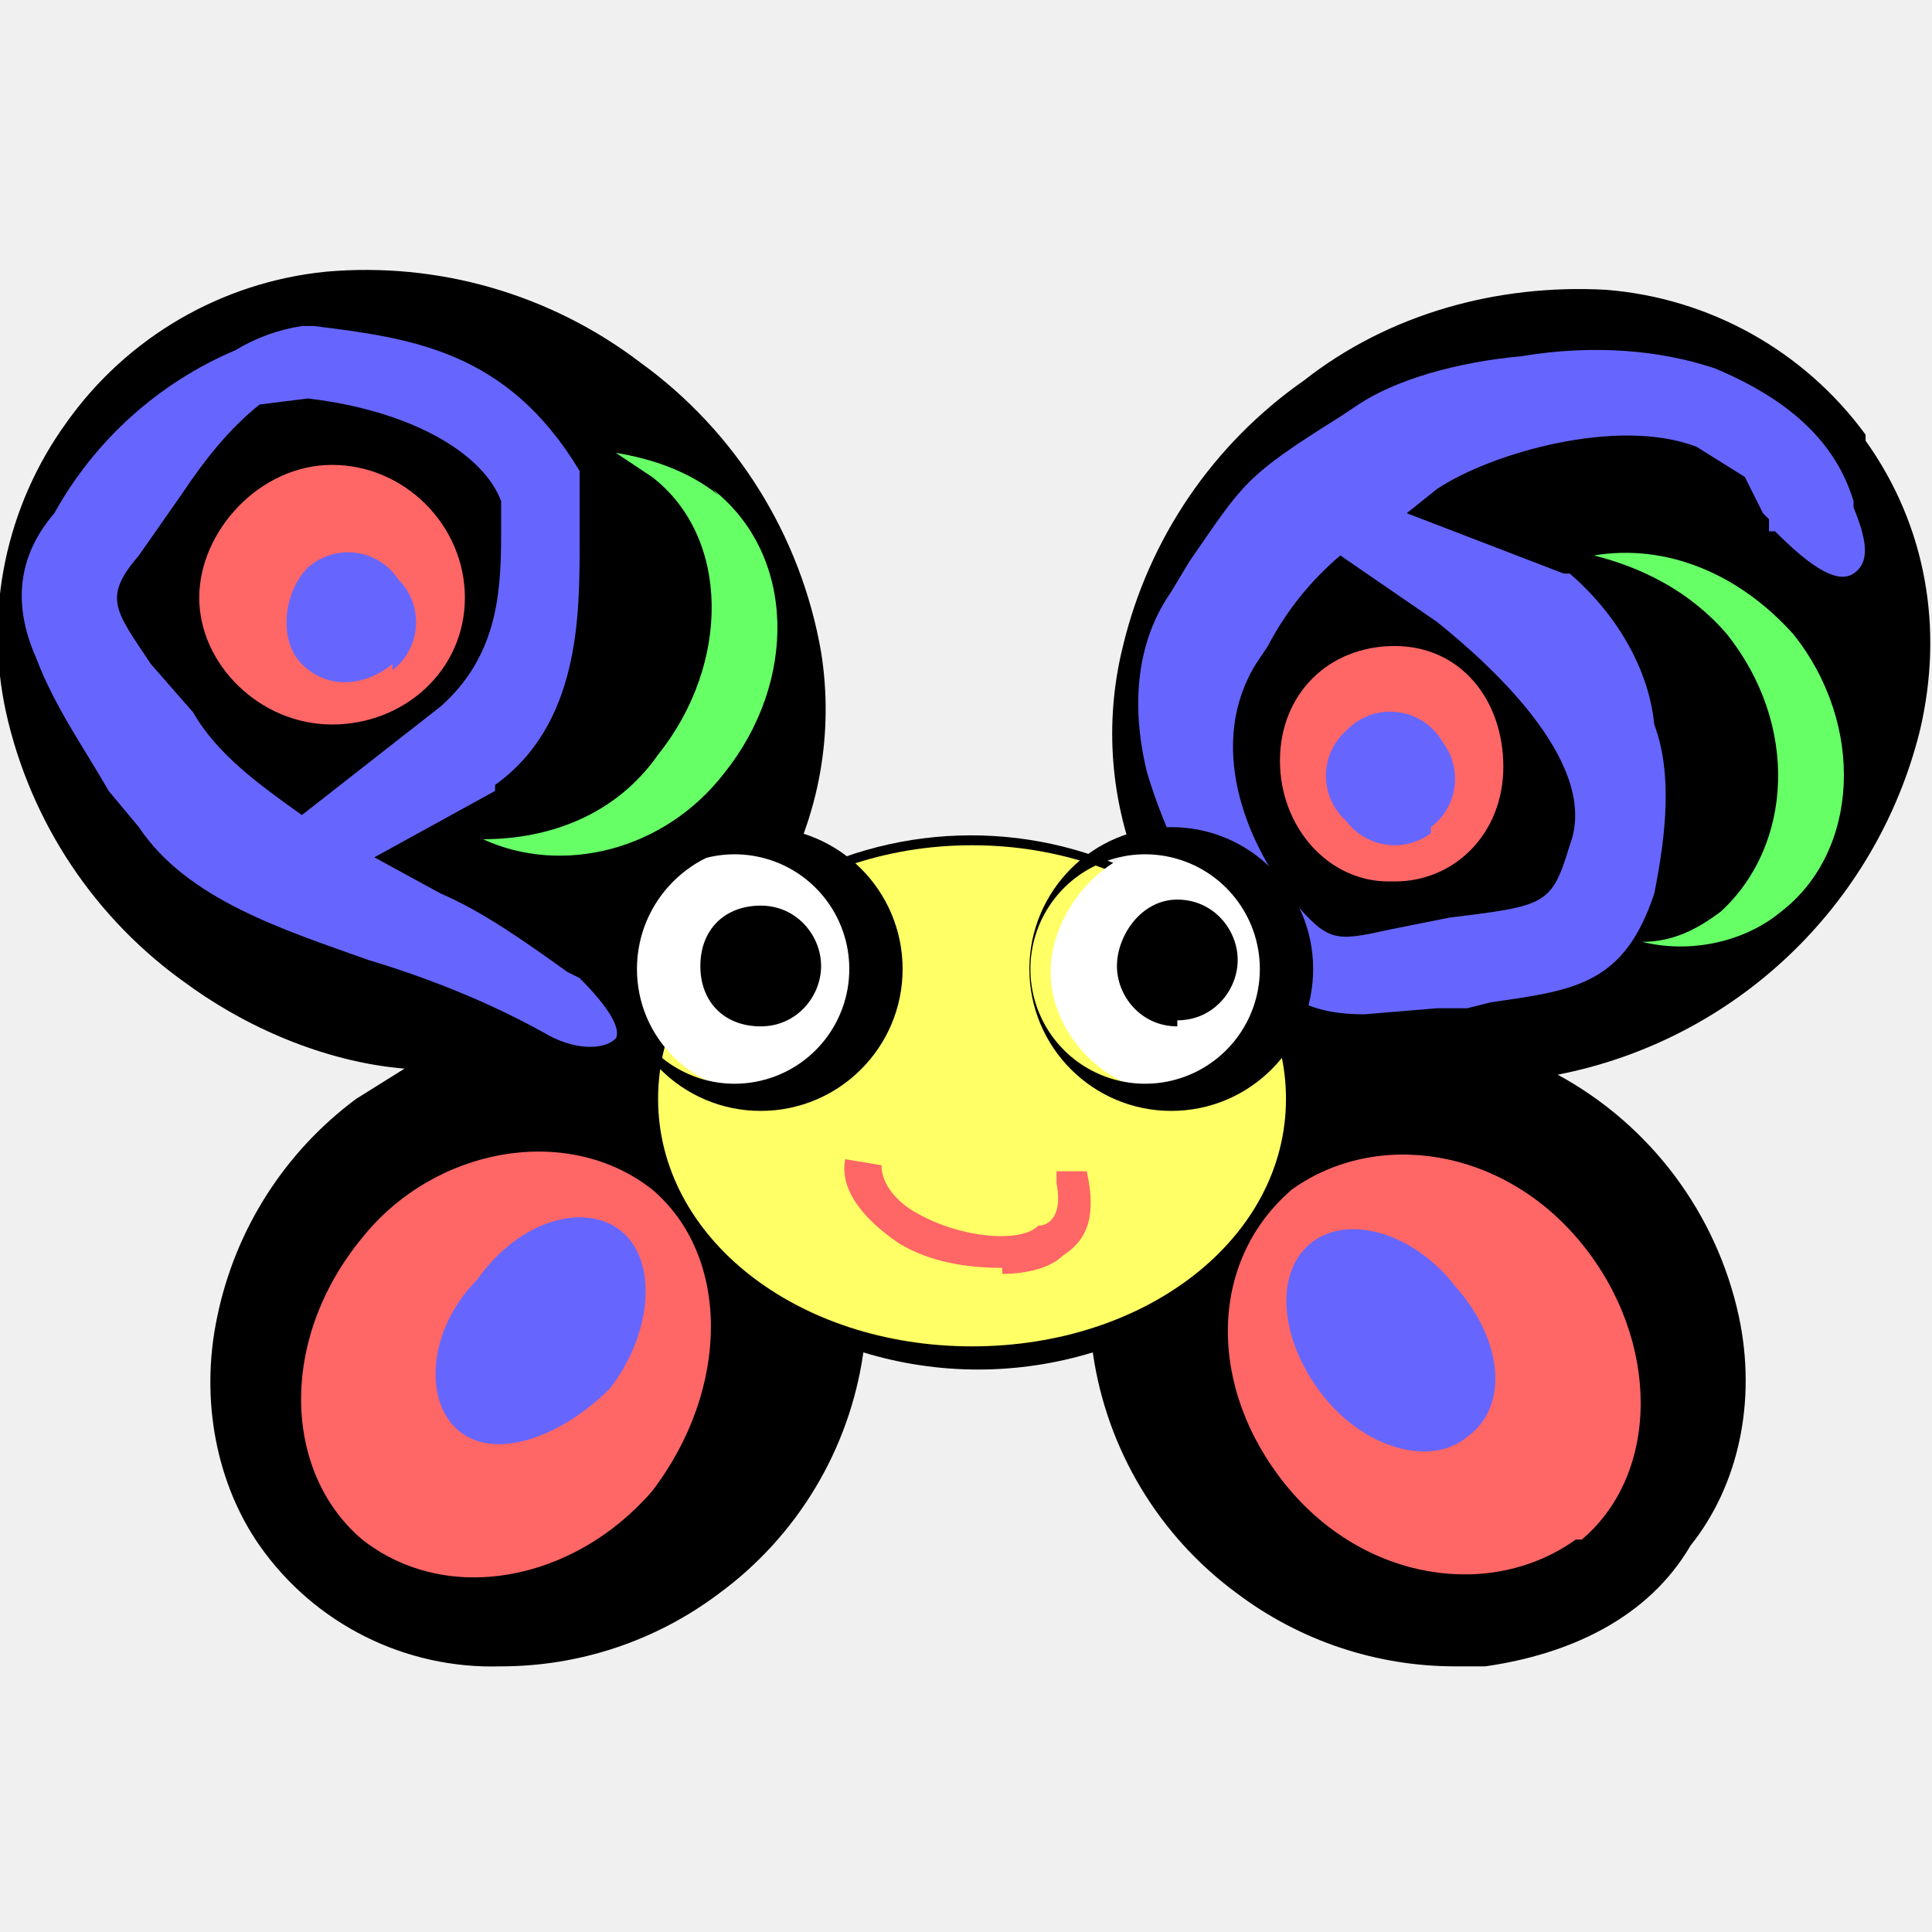
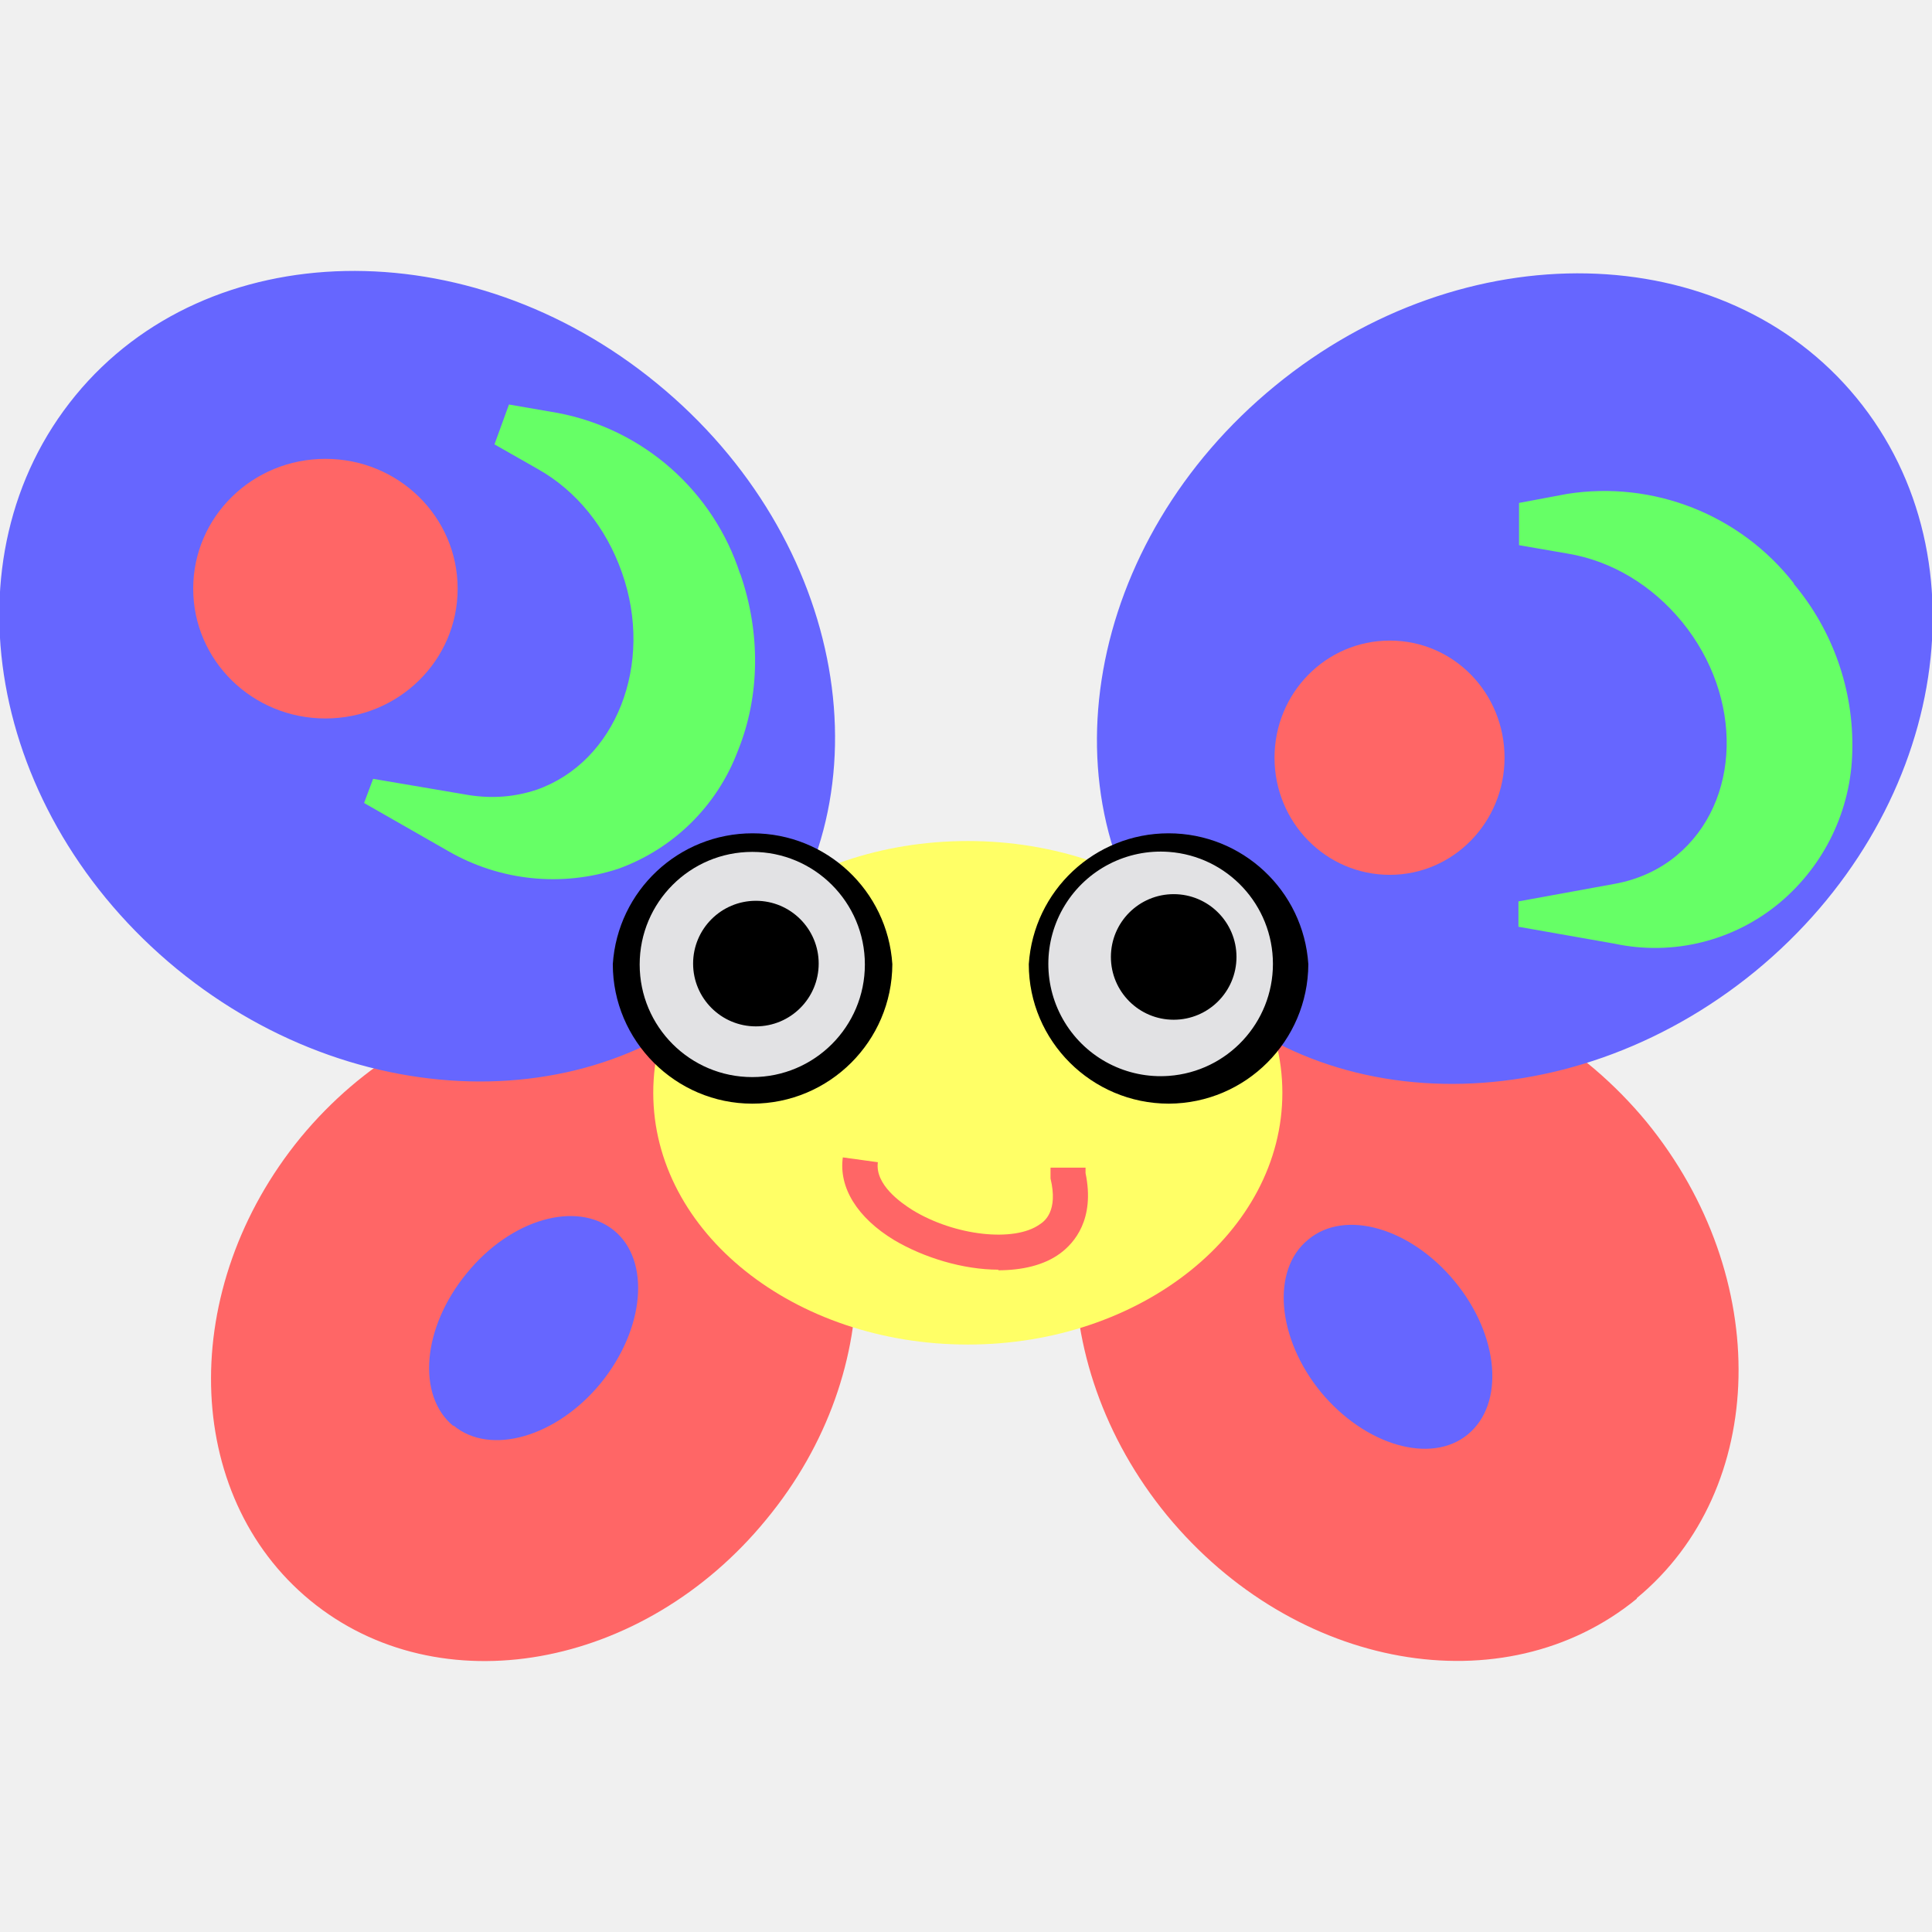
<svg xmlns="http://www.w3.org/2000/svg" viewBox="0 0 32 32">
-   <path d="M30.9 7.2a5.9 5.9 0 0 0-4.3-2.4c-1.8-.1-3.6.4-5 1.5a7.5 7.5 0 0 0-3 4.4 6 6 0 0 0 .3 3.8 6.3 6.3 0 0 0-6 .2 6 6 0 0 0 .7-3.9 7.5 7.5 0 0 0-3-4.8 7.5 7.5 0 0 0-5.2-1.5A6 6 0 0 0 1.1 7a6 6 0 0 0-1 4.8 7.5 7.5 0 0 0 3 4.5c1.1.8 2.4 1.3 3.6 1.4l-.8.5a6 6 0 0 0-2.3 3.6c-.3 1.4 0 2.8.7 3.8a4.7 4.7 0 0 0 4 2 6 6 0 0 0 3.6-1.2 6 6 0 0 0 2.4-4 6.5 6.5 0 0 0 3.8 0 6 6 0 0 0 2.4 4 6 6 0 0 0 3.6 1.2h.5c1.4-.2 2.7-.8 3.4-2 .8-1 1.1-2.4.8-3.8a6 6 0 0 0-3-4 7.7 7.7 0 0 0 6-5.7c.4-1.7.1-3.4-.9-4.8Z" />
-   <g fill-rule="evenodd">
-     <path d="M11.9 8.2c-.5-.4-1.1-.6-1.7-.7l.6.4c1.3 1 1.3 3.1.1 4.6-.7 1-1.8 1.4-2.9 1.4 1.3.6 3 .2 4-1.1 1.2-1.5 1.2-3.6-.2-4.7Z" fill="#6f6" />
-     <path d="m9.6 16.2-.2-.1c-.7-.5-1.4-1-2.1-1.3l-1.1-.6 2-1.1V13c1.4-1 1.4-2.8 1.4-4V7.8c-1.2-2-2.8-2.2-4.4-2.4H5a3 3 0 0 0-1.1.4 6.2 6.2 0 0 0-3 2.7c-.6.7-.7 1.5-.3 2.4.3.8.8 1.5 1.2 2.2l.5.6c.8 1.2 2.4 1.7 3.8 2.2 1 .3 2 .7 2.9 1.2.5.3 1 .3 1.2.1.1-.2-.2-.6-.6-1ZM5 13.5c-.7-.5-1.4-1-1.8-1.7l-.7-.8c-.6-.9-.8-1.1-.2-1.8l.7-1c.4-.6.8-1.1 1.3-1.5l.8-.1c1.7.2 2.9.9 3.2 1.7v.6c0 1-.1 2-1 2.8L5 13.5Z" fill="#66f" />
-     <path d="M5.5 12c-1.2 0-2.2-1-2.2-2.1s1-2.2 2.2-2.2 2.2 1 2.2 2.2-1 2.1-2.2 2.1Z" fill="#f66" />
-     <path d="M6.5 11c-.5.4-1.1.4-1.5 0s-.3-1.2.1-1.6a1 1 0 0 1 1.5.2 1 1 0 0 1-.1 1.5Z" fill="#66f" />
-   </g>
-   <path d="M6 25.5c-1.3-1.1-1.4-3.3 0-5 1.2-1.5 3.4-1.9 4.8-.8 1.3 1.1 1.3 3.3 0 5-1.3 1.5-3.4 1.9-4.8.8Z" fill="#f66" fill-rule="evenodd" />
-   <path d="M7.6 23.7c-.6-.5-.5-1.7.3-2.5.7-1 1.8-1.3 2.4-.8.6.5.5 1.7-.2 2.6-.8.8-1.9 1.2-2.5.7Z" fill="#66f" fill-rule="evenodd" />
-   <path d="M26.1 25.5c-1.4 1-3.5.7-4.8-.9-1.3-1.6-1.3-3.7.1-4.9 1.4-1 3.5-.7 4.8.9 1.3 1.6 1.3 3.8 0 4.9Z" fill="#f66" fill-rule="evenodd" />
-   <path d="M24.3 23.8c-.6.5-1.7.2-2.4-.7-.7-.9-.8-2-.2-2.5.6-.5 1.7-.2 2.4.7.8.9.9 2 .2 2.5Z" fill="#66f" fill-rule="evenodd" />
-   <g fill-rule="evenodd">
-     <path d="M29.7 10.5c-.9-1-2.1-1.5-3.3-1.3.8.2 1.6.6 2.2 1.3 1.2 1.5 1.1 3.5-.1 4.6-.4.3-.8.5-1.3.5.8.2 1.7 0 2.3-.5 1.3-1 1.4-3.1.2-4.6Z" fill="#6f6" />
-     <path d="M23 14.6c-1 0-1.8-.9-1.8-2s.8-1.9 1.9-1.9 1.8.9 1.8 2-.8 1.9-1.8 1.9Z" fill="#f66" />
-     <path d="M23.7 13.8a1 1 0 0 1-1.4-.2 1 1 0 0 1 0-1.5 1 1 0 0 1 1.6.2 1 1 0 0 1-.2 1.4Z" fill="#66f" />
-     <path d="M30.7 8.3c-.3-1-1.1-1.7-2.3-2.2-.9-.3-2-.4-3.2-.2-1.1.1-2.1.4-2.7.8l-.3.2c-1.6 1-1.6 1.1-2.5 2.4l-.3.5c-.7 1-.6 2.2-.4 3 .3 1 .8 2 1.4 2.8.8 1 1.4 1.2 2.2 1.2l1.2-.1h.5l.4-.1c1.4-.2 2.2-.3 2.7-1.8.2-1 .3-2 0-2.8-.1-1-.7-1.9-1.4-2.5h-.1l-2.6-1 .5-.4c.9-.6 3-1.2 4.3-.7l.8.5.3.6.1.1v.2h.1c.5.5 1 .9 1.3.7.3-.2.2-.6 0-1.1ZM26 14c-.3 1-.4 1-2 1.2l-1 .2c-.9.2-1 .2-1.6-.5-.8-1-1.4-2.6-.6-3.9l.2-.3a5 5 0 0 1 1.2-1.5l1.6 1.1c1 .8 2.7 2.4 2.2 3.7Z" fill="#66f" />
-   </g>
-   <path d="M16.1 22.3c-2.9 0-5.2-1.8-5.2-4.1s2.3-4.2 5.2-4.2 5.2 1.9 5.2 4.2-2.3 4.1-5.2 4.1Z" fill="#ff6" fill-rule="evenodd" />
-   <path d="M16.6 21c-.6 0-1.2-.1-1.7-.4-.6-.4-1-.9-.9-1.4l.6.1c0 .4.4.7.6.8.7.4 1.7.5 2 .2.2 0 .4-.2.3-.7v-.2h.5c.2.9-.1 1.2-.4 1.4-.2.2-.6.3-1 .3Z" fill="#f66" />
-   <path d="M12.6 18.1a2 2 0 1 1 0-4.1c1 0 2 1 2 2s-.9 2.1-2 2.1Z" fill="#fff" fill-rule="evenodd" />
-   <path d="M12.6 18.4a2.3 2.3 0 1 1 0-4.7 2.3 2.3 0 0 1 0 4.7Zm0-4.2a1.9 1.9 0 1 0 0 3.7 1.9 1.9 0 0 0 0-3.7Z" />
-   <path d="M19.4 18.1c-1.1 0-2-1-2-2s.9-2.1 2-2.1 2 1 2 2-.8 2.1-2 2.1Z" fill="#fff" fill-rule="evenodd" />
-   <path d="M19.4 18.4a2.3 2.3 0 1 1 0-4.7 2.3 2.3 0 0 1 0 4.7Zm0-4.2a1.9 1.9 0 1 0 0 3.7 1.9 1.9 0 0 0 0-3.7Z" />
-   <path d="M12.6 17c-.6 0-1-.4-1-1s.4-1 1-1 1 .5 1 1-.4 1-1 1ZM19.5 17c-.6 0-1-.5-1-1s.4-1.1 1-1.1 1 .5 1 1-.4 1-1 1Z" fill-rule="evenodd" />
+   <path d="M27.11 26.48c-2.2 1.8-5.67 1.18-7.78-1.38-2.1-2.56-2.02-6.09.16-7.89 2.2-1.8 5.67-1.18 7.78 1.37 2.1 2.57 2.02 6.09-.16 7.89ZM5.14 26.51c-2.13-1.75-2.2-5.18-.16-7.67 2.05-2.48 5.42-3.08 7.56-1.33 2.13 1.75 2.2 5.18.15 7.66-2.04 2.49-5.42 3.09-7.55 1.34Z" fill="#f66" fill-rule="evenodd" />
+   <path d="M19.43 15.89c-2.2-2.68-1.45-6.93 1.69-9.5 3.12-2.56 7.44-2.47 9.63.2 2.2 2.68 1.45 6.93-1.68 9.5-3.13 2.56-7.44 2.47-9.64-.2ZM12.57 15.85c2.2-2.68 1.45-6.93-1.69-9.5-3.12-2.56-7.44-2.47-9.63.2-2.2 2.68-1.45 6.93 1.68 9.5 3.13 2.56 7.44 2.47 9.64-.2Z" fill="#66f" fill-rule="evenodd" />
+   <path d="M5.39 11.9c-1.21 0-2.19-.96-2.19-2.15S4.18 7.6 5.39 7.6s2.19.96 2.19 2.15-.98 2.15-2.19 2.15Z" fill="#f66" fill-rule="evenodd" />
+   <path d="M7.51 23.62c-.61-.5-.52-1.63.22-2.53.73-.9 1.82-1.21 2.44-.71.61.5.51 1.63-.22 2.53-.73.89-1.83 1.21-2.44.7ZM24.31 23.76c-.61.5-1.7.18-2.43-.7-.73-.89-.83-2.03-.21-2.53.61-.51 1.7-.19 2.43.7.73.89.83 2.02.21 2.53Z" fill="#66f" fill-rule="evenodd" />
+   <path d="M23.02 14.49c-1.06 0-1.91-.87-1.91-1.94s.85-1.94 1.91-1.94 1.9.87 1.9 1.94-.85 1.94-1.9 1.94Z" fill="#f66" fill-rule="evenodd" />
+   <path d="M16.03 22.27c-2.88 0-5.21-1.86-5.21-4.17s2.33-4.17 5.21-4.17 5.21 1.87 5.21 4.17-2.33 4.17-5.21 4.17Z" fill="#ff6" fill-rule="evenodd" />
+   <path d="M16.54 21.03c-.59 0-1.24-.2-1.73-.49-.61-.37-.92-.87-.85-1.37l.58.08c-.05.37.38.67.57.79.7.43 1.69.54 2.11.24.08-.05.31-.22.18-.76v-.18h.58v.09c.16.77-.19 1.16-.42 1.33-.27.2-.64.28-1.03.28Z" fill="#f66" />
+   <path d="M12.46 18.05a2.08 2.08 0 1 1 .01-4.17 2.08 2.08 0 0 1-.01 4.17Z" fill="#e2e2e4" fill-rule="evenodd" />
+   <path d="M12.46 18.28c-1.27 0-2.31-1.04-2.31-2.31a2.32 2.32 0 0 1 4.63 0 2.32 2.32 0 0 1-2.32 2.31Zm0-4.17a1.86 1.86 0 1 0 0 3.73 1.86 1.86 0 0 0 0-3.73Z" />
+   <path d="M19.36 18.05c-1.15 0-2.09-.94-2.09-2.08s.94-2.08 2.09-2.08a2.08 2.08 0 1 1 0 4.16Z" fill="#e2e2e4" fill-rule="evenodd" />
+   <path d="M19.36 18.28c-1.28 0-2.32-1.04-2.32-2.31a2.32 2.32 0 0 1 4.63 0 2.32 2.32 0 0 1-2.31 2.31Zm0-4.17a1.86 1.86 0 1 0 0 3.71 1.86 1.86 0 0 0 0-3.71Z" />
+   <path d="M12.52 17a1.04 1.04 0 1 1 0-2.08 1.04 1.04 0 0 1 0 2.08ZM19.44 16.89a1.04 1.04 0 1 1 0-2.08 1.04 1.04 0 0 1 0 2.08Z" fill-rule="evenodd" />
+   <path d="M29.71 9.66a3.98 3.98 0 0 0-3.75-1.48l-.8.15v.7l.81.14c.72.12 1.39.52 1.89 1.13 1.02 1.25.98 2.98-.09 3.87-.29.24-.64.4-1.03.47l-1.59.29v.42l1.59.28a3.22 3.22 0 0 0 2.74-.68 3.36 3.36 0 0 0 1.2-2.51 4.15 4.15 0 0 0-.97-2.77ZM12.26 9.51a3.95 3.95 0 0 0-3.02-2.67l-.81-.14-.24.66.72.41c.64.36 1.13.97 1.39 1.71.54 1.52-.1 3.14-1.41 3.6-.36.12-.73.15-1.12.09l-1.59-.27-.15.4 1.4.8a3.47 3.47 0 0 0 2.81.29 3.32 3.32 0 0 0 1.98-1.95c.37-.91.38-1.96.04-2.94Z" fill="#6f6" />
</svg>
